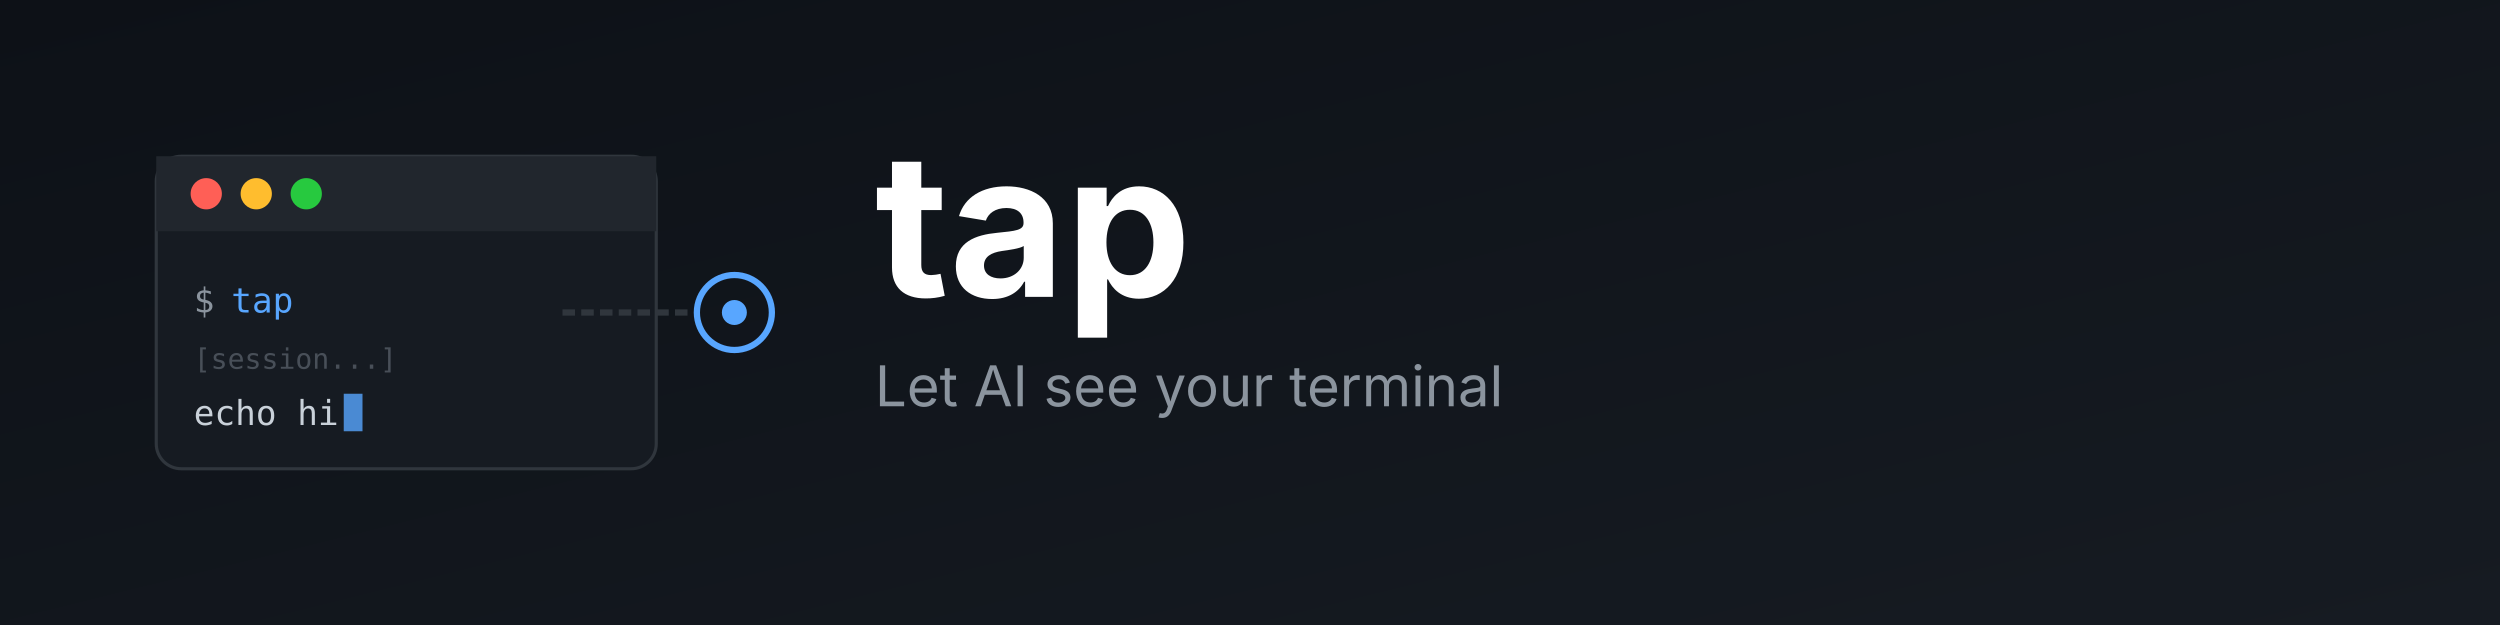
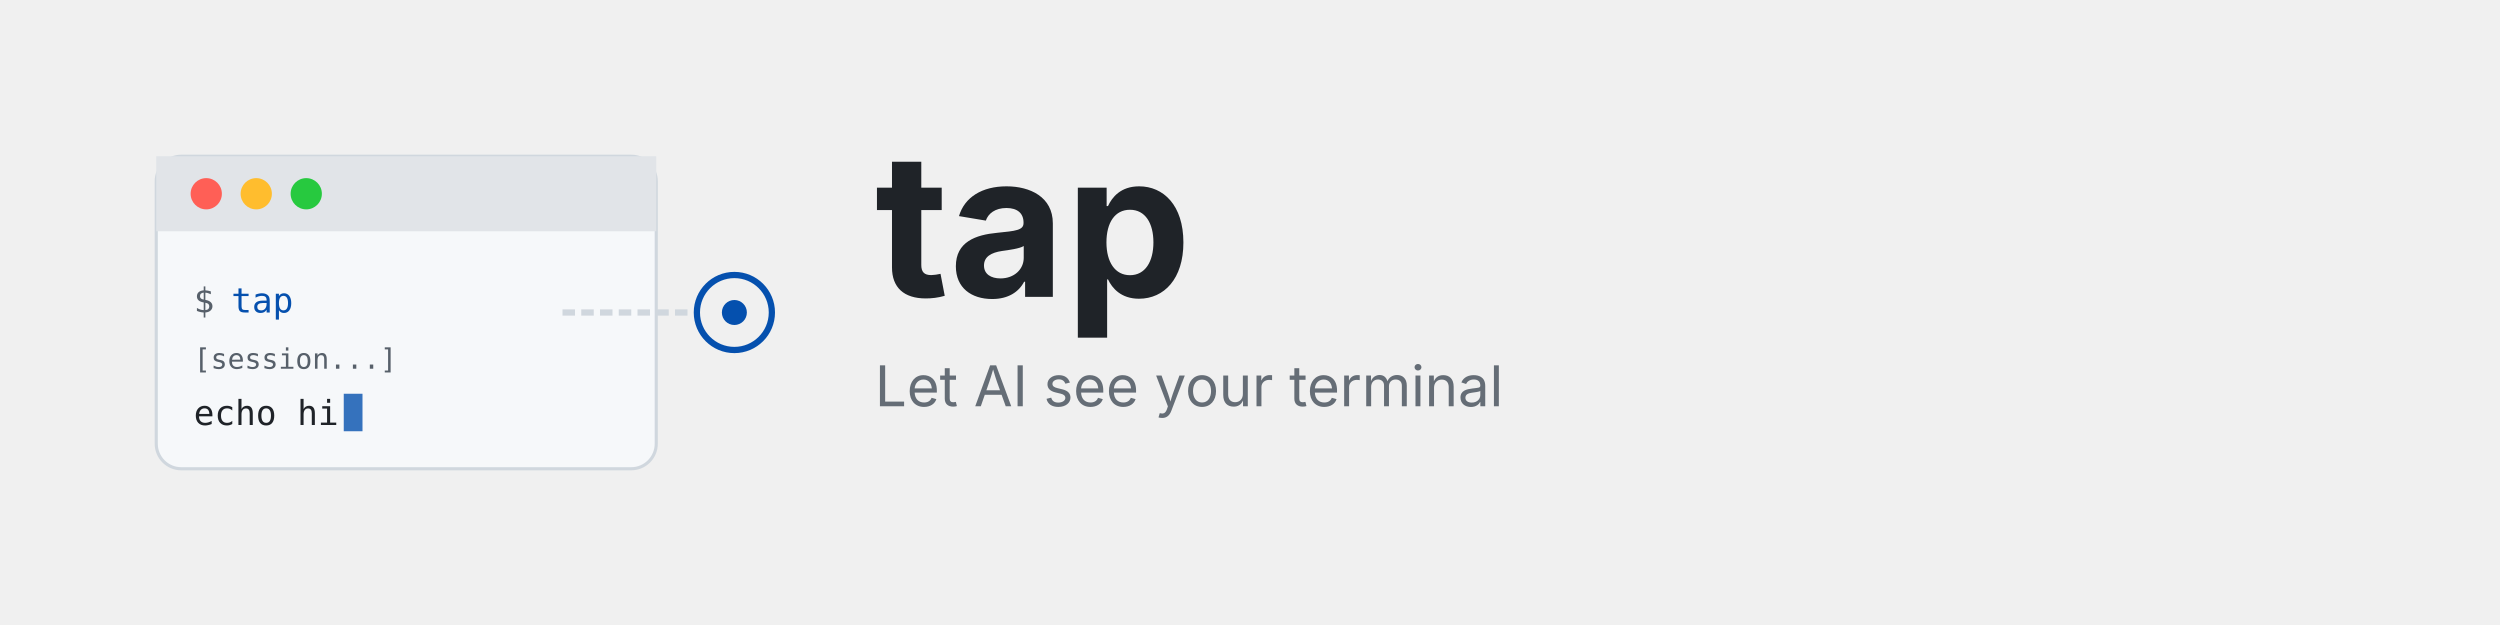
<svg xmlns="http://www.w3.org/2000/svg" viewBox="0 0 800 200">
-   <defs>
-     <linearGradient id="bg" x1="0%" y1="0%" x2="100%" y2="100%">
-       <stop offset="0%" style="stop-color:#0d1117" />
-       <stop offset="100%" style="stop-color:#161b22" />
-     </linearGradient>
-   </defs>
-   <rect width="800" height="200" fill="url(#bg)" />
+   <style>
+     .title { fill: #1f2328; }
+     .subtitle { fill: #656d76; }
+     .terminal-bg { fill: #f6f8fa; }
+     .terminal-header { fill: #e1e4e8; }
+     .terminal-border { stroke: #d0d7de; }
+     .terminal-text { fill: #57606a; }
+     .terminal-cmd { fill: #0550ae; }
+     .terminal-content { fill: #1f2328; }
+     .cursor { fill: #0550ae; }
+     .dot-line { stroke: #d0d7de; }
+     .dot { fill: #0550ae; }
+     .dot-ring { stroke: #0550ae; }
+ 
+     @media (prefers-color-scheme: dark) {
+       .title { fill: #ffffff; }
+       .subtitle { fill: #8b949e; }
+       .terminal-bg { fill: #161b22; }
+       .terminal-header { fill: #21262d; }
+       .terminal-border { stroke: #30363d; }
+       .terminal-text { fill: #8b949e; }
+       .terminal-cmd { fill: #58a6ff; }
+       .terminal-content { fill: #c9d1d9; }
+       .cursor { fill: #58a6ff; }
+       .dot-line { stroke: #30363d; }
+       .dot { fill: #58a6ff; }
+       .dot-ring { stroke: #58a6ff; }
+     }
+   </style>
  <g transform="translate(50, 50)">
-     <rect width="160" height="100" fill="#161b22" rx="8" stroke="#30363d" stroke-width="1" />
-     <rect width="160" height="24" fill="#21262d" rx="8 8 0 0" />
+     <rect class="terminal-bg terminal-border" width="160" height="100" rx="8" stroke-width="1" />
+     <rect class="terminal-header" width="160" height="24" rx="8 8 0 0" />
    <circle cx="16" cy="12" r="5" fill="#ff5f56" />
    <circle cx="32" cy="12" r="5" fill="#ffbd2e" />
    <circle cx="48" cy="12" r="5" fill="#27c93f" />
-     <text x="12" y="50" font-family="SF Mono, Monaco, monospace" font-size="11" fill="#8b949e">$</text>
-     <text x="24" y="50" font-family="SF Mono, Monaco, monospace" font-size="11" fill="#58a6ff">tap</text>
-     <text x="12" y="68" font-family="SF Mono, Monaco, monospace" font-size="9" fill="#484f58">[session...]</text>
-     <text x="12" y="86" font-family="SF Mono, Monaco, monospace" font-size="11" fill="#c9d1d9">echo hi</text>
-     <rect x="60" y="76" width="6" height="12" fill="#58a6ff" opacity="0.8">
+     <text class="terminal-text" x="12" y="50" font-family="SF Mono, Monaco, monospace" font-size="11">$</text>
+     <text class="terminal-cmd" x="24" y="50" font-family="SF Mono, Monaco, monospace" font-size="11">tap</text>
+     <text class="terminal-text" x="12" y="68" font-family="SF Mono, Monaco, monospace" font-size="9">[session...]</text>
+     <text class="terminal-content" x="12" y="86" font-family="SF Mono, Monaco, monospace" font-size="11">echo hi</text>
+     <rect class="cursor" x="60" y="76" width="6" height="12" opacity="0.8">
      <animate attributeName="opacity" values="0.8;0;0.8" dur="1s" repeatCount="indefinite" />
    </rect>
  </g>
  <g transform="translate(180, 100)">
-     <line x1="0" y1="0" x2="40" y2="0" stroke="#30363d" stroke-width="2" stroke-dasharray="4 2" />
-     <circle cx="55" cy="0" r="12" fill="none" stroke="#58a6ff" stroke-width="2">
+     <line class="dot-line" x1="0" y1="0" x2="40" y2="0" stroke-width="2" stroke-dasharray="4 2" />
+     <circle class="dot-ring" cx="55" cy="0" r="12" fill="none" stroke-width="2">
      <animate attributeName="stroke-opacity" values="1;0.3;1" dur="2s" repeatCount="indefinite" />
    </circle>
-     <circle cx="55" cy="0" r="4" fill="#58a6ff" />
+     <circle class="dot" cx="55" cy="0" r="4" />
  </g>
-   <text x="280" y="95" font-family="system-ui, -apple-system, sans-serif" font-size="64" font-weight="700" fill="#ffffff">tap</text>
-   <text x="280" y="130" font-family="system-ui, -apple-system, sans-serif" font-size="18" fill="#8b949e">Let AI see your terminal</text>
+   <text class="title" x="280" y="95" font-family="system-ui, -apple-system, sans-serif" font-size="64" font-weight="700">tap</text>
+   <text class="subtitle" x="280" y="130" font-family="system-ui, -apple-system, sans-serif" font-size="18">Let AI see your terminal</text>
</svg>
